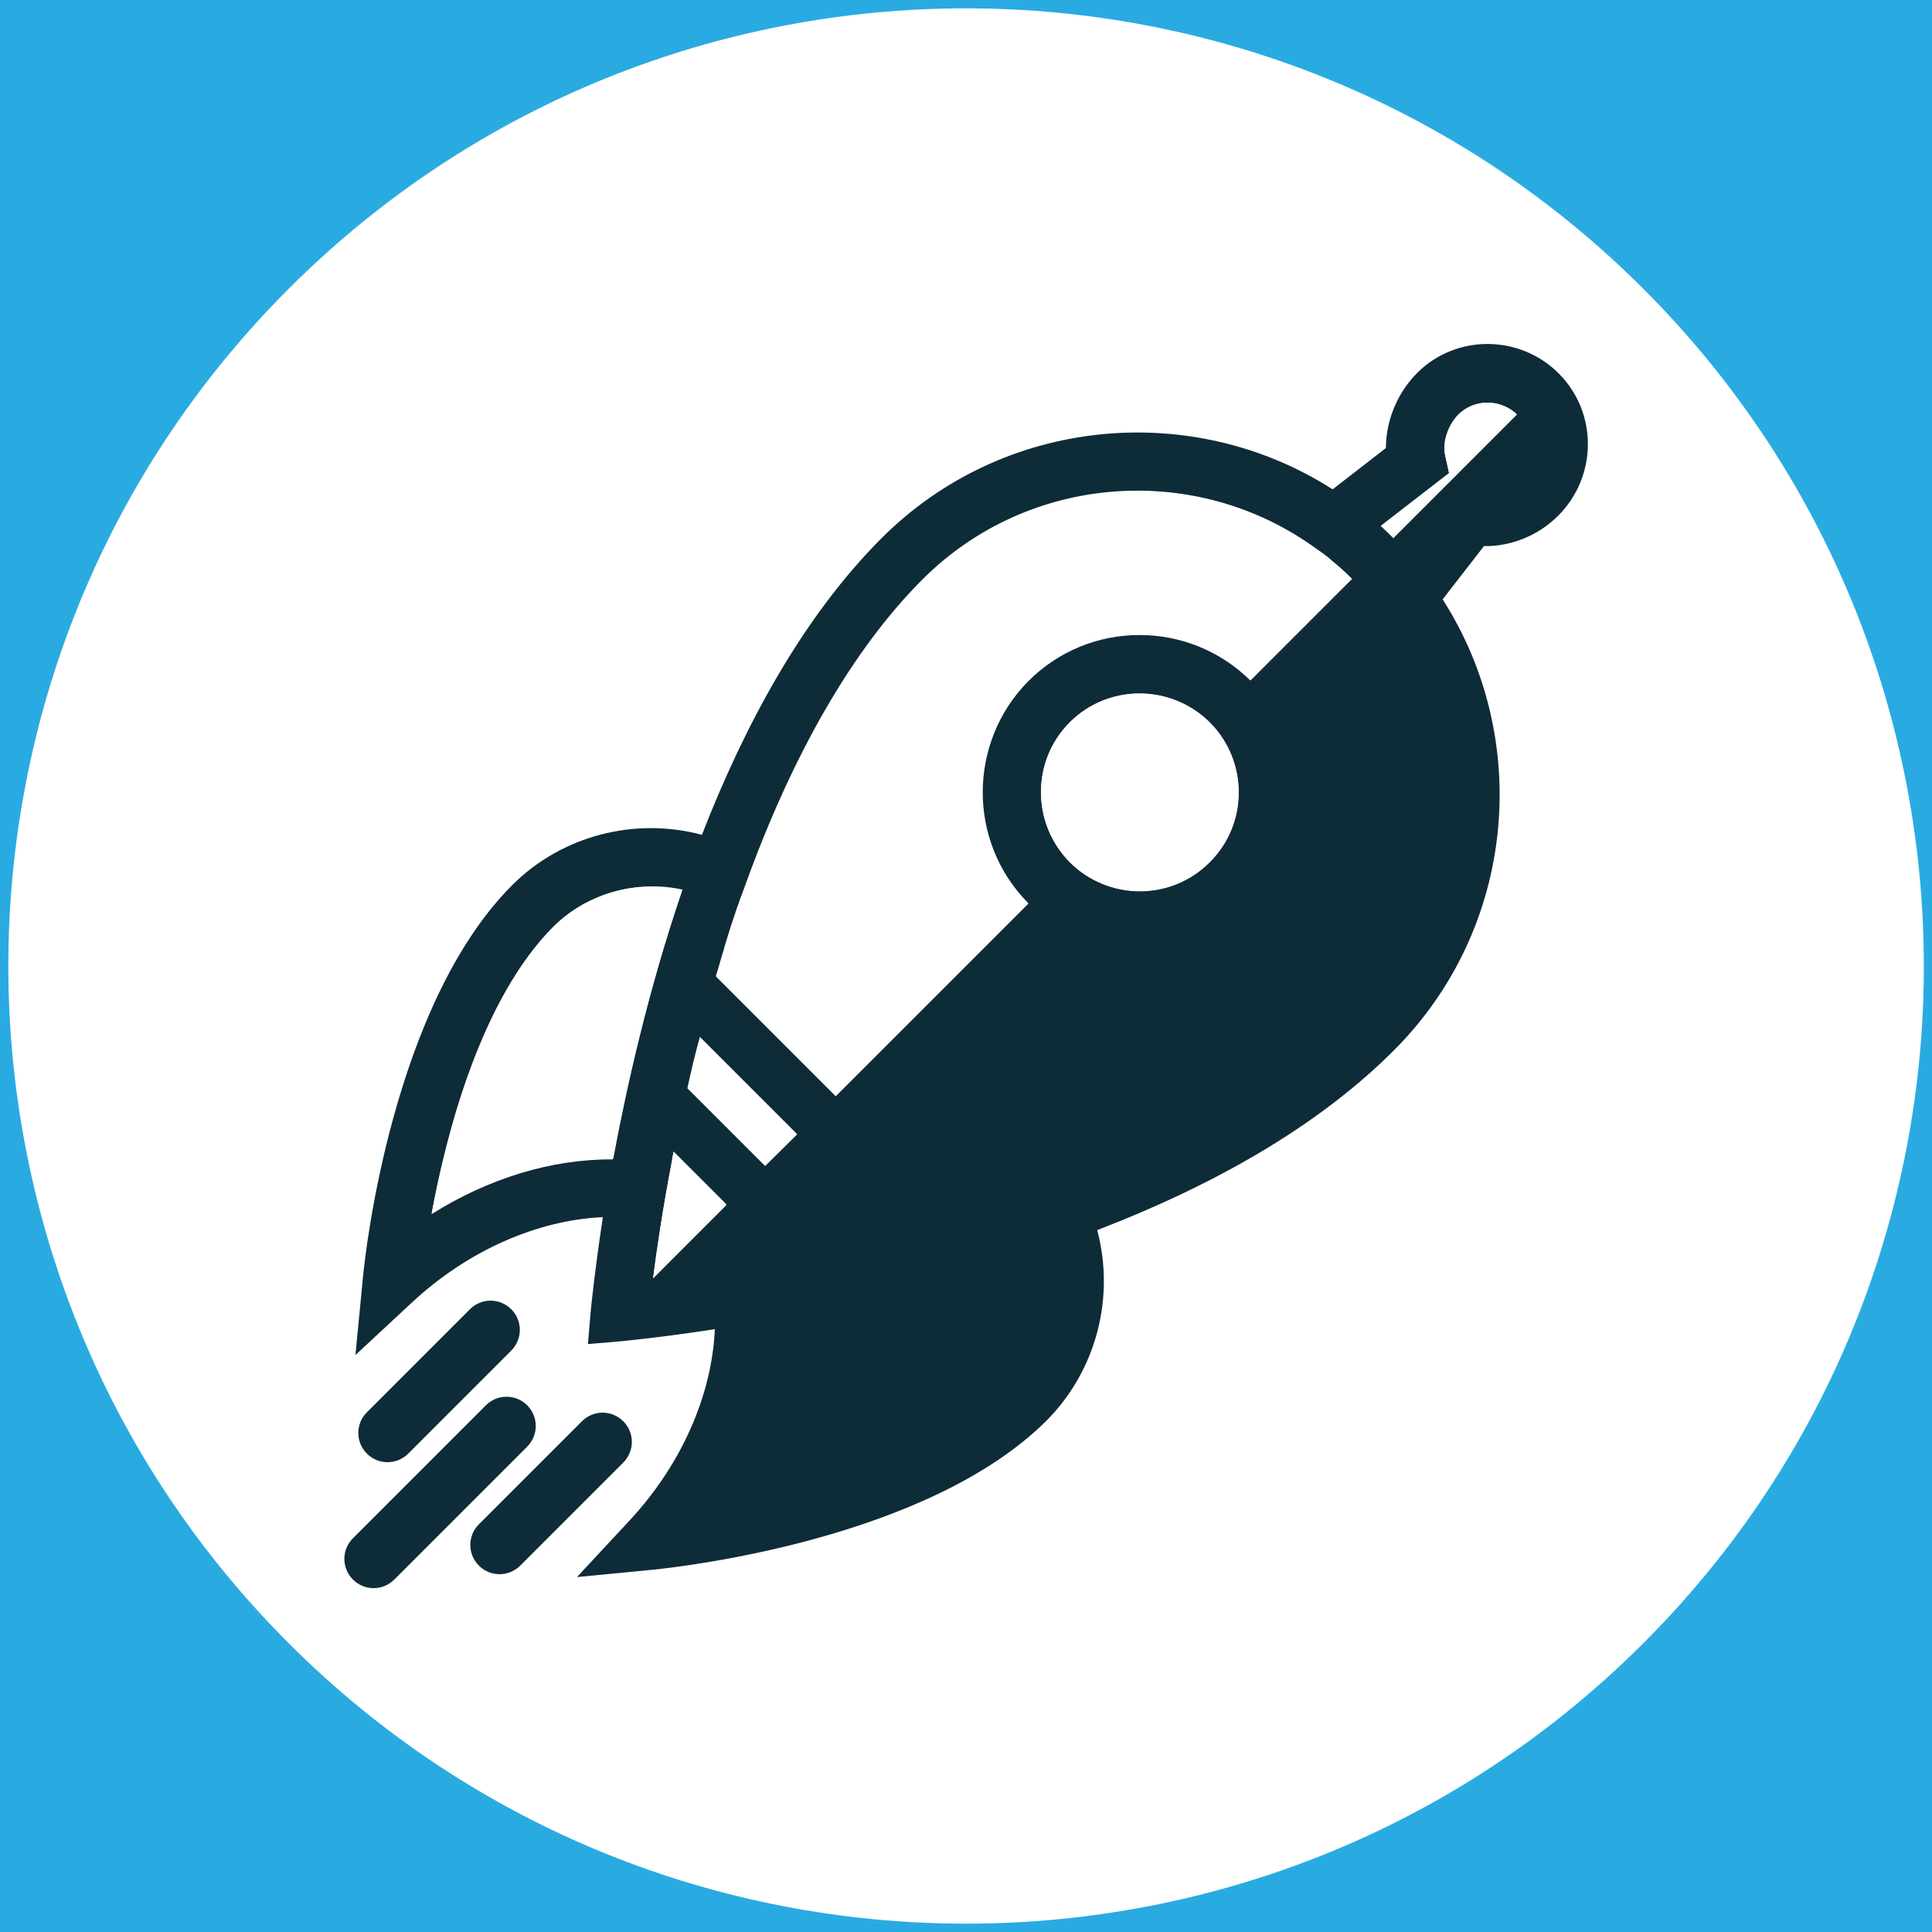
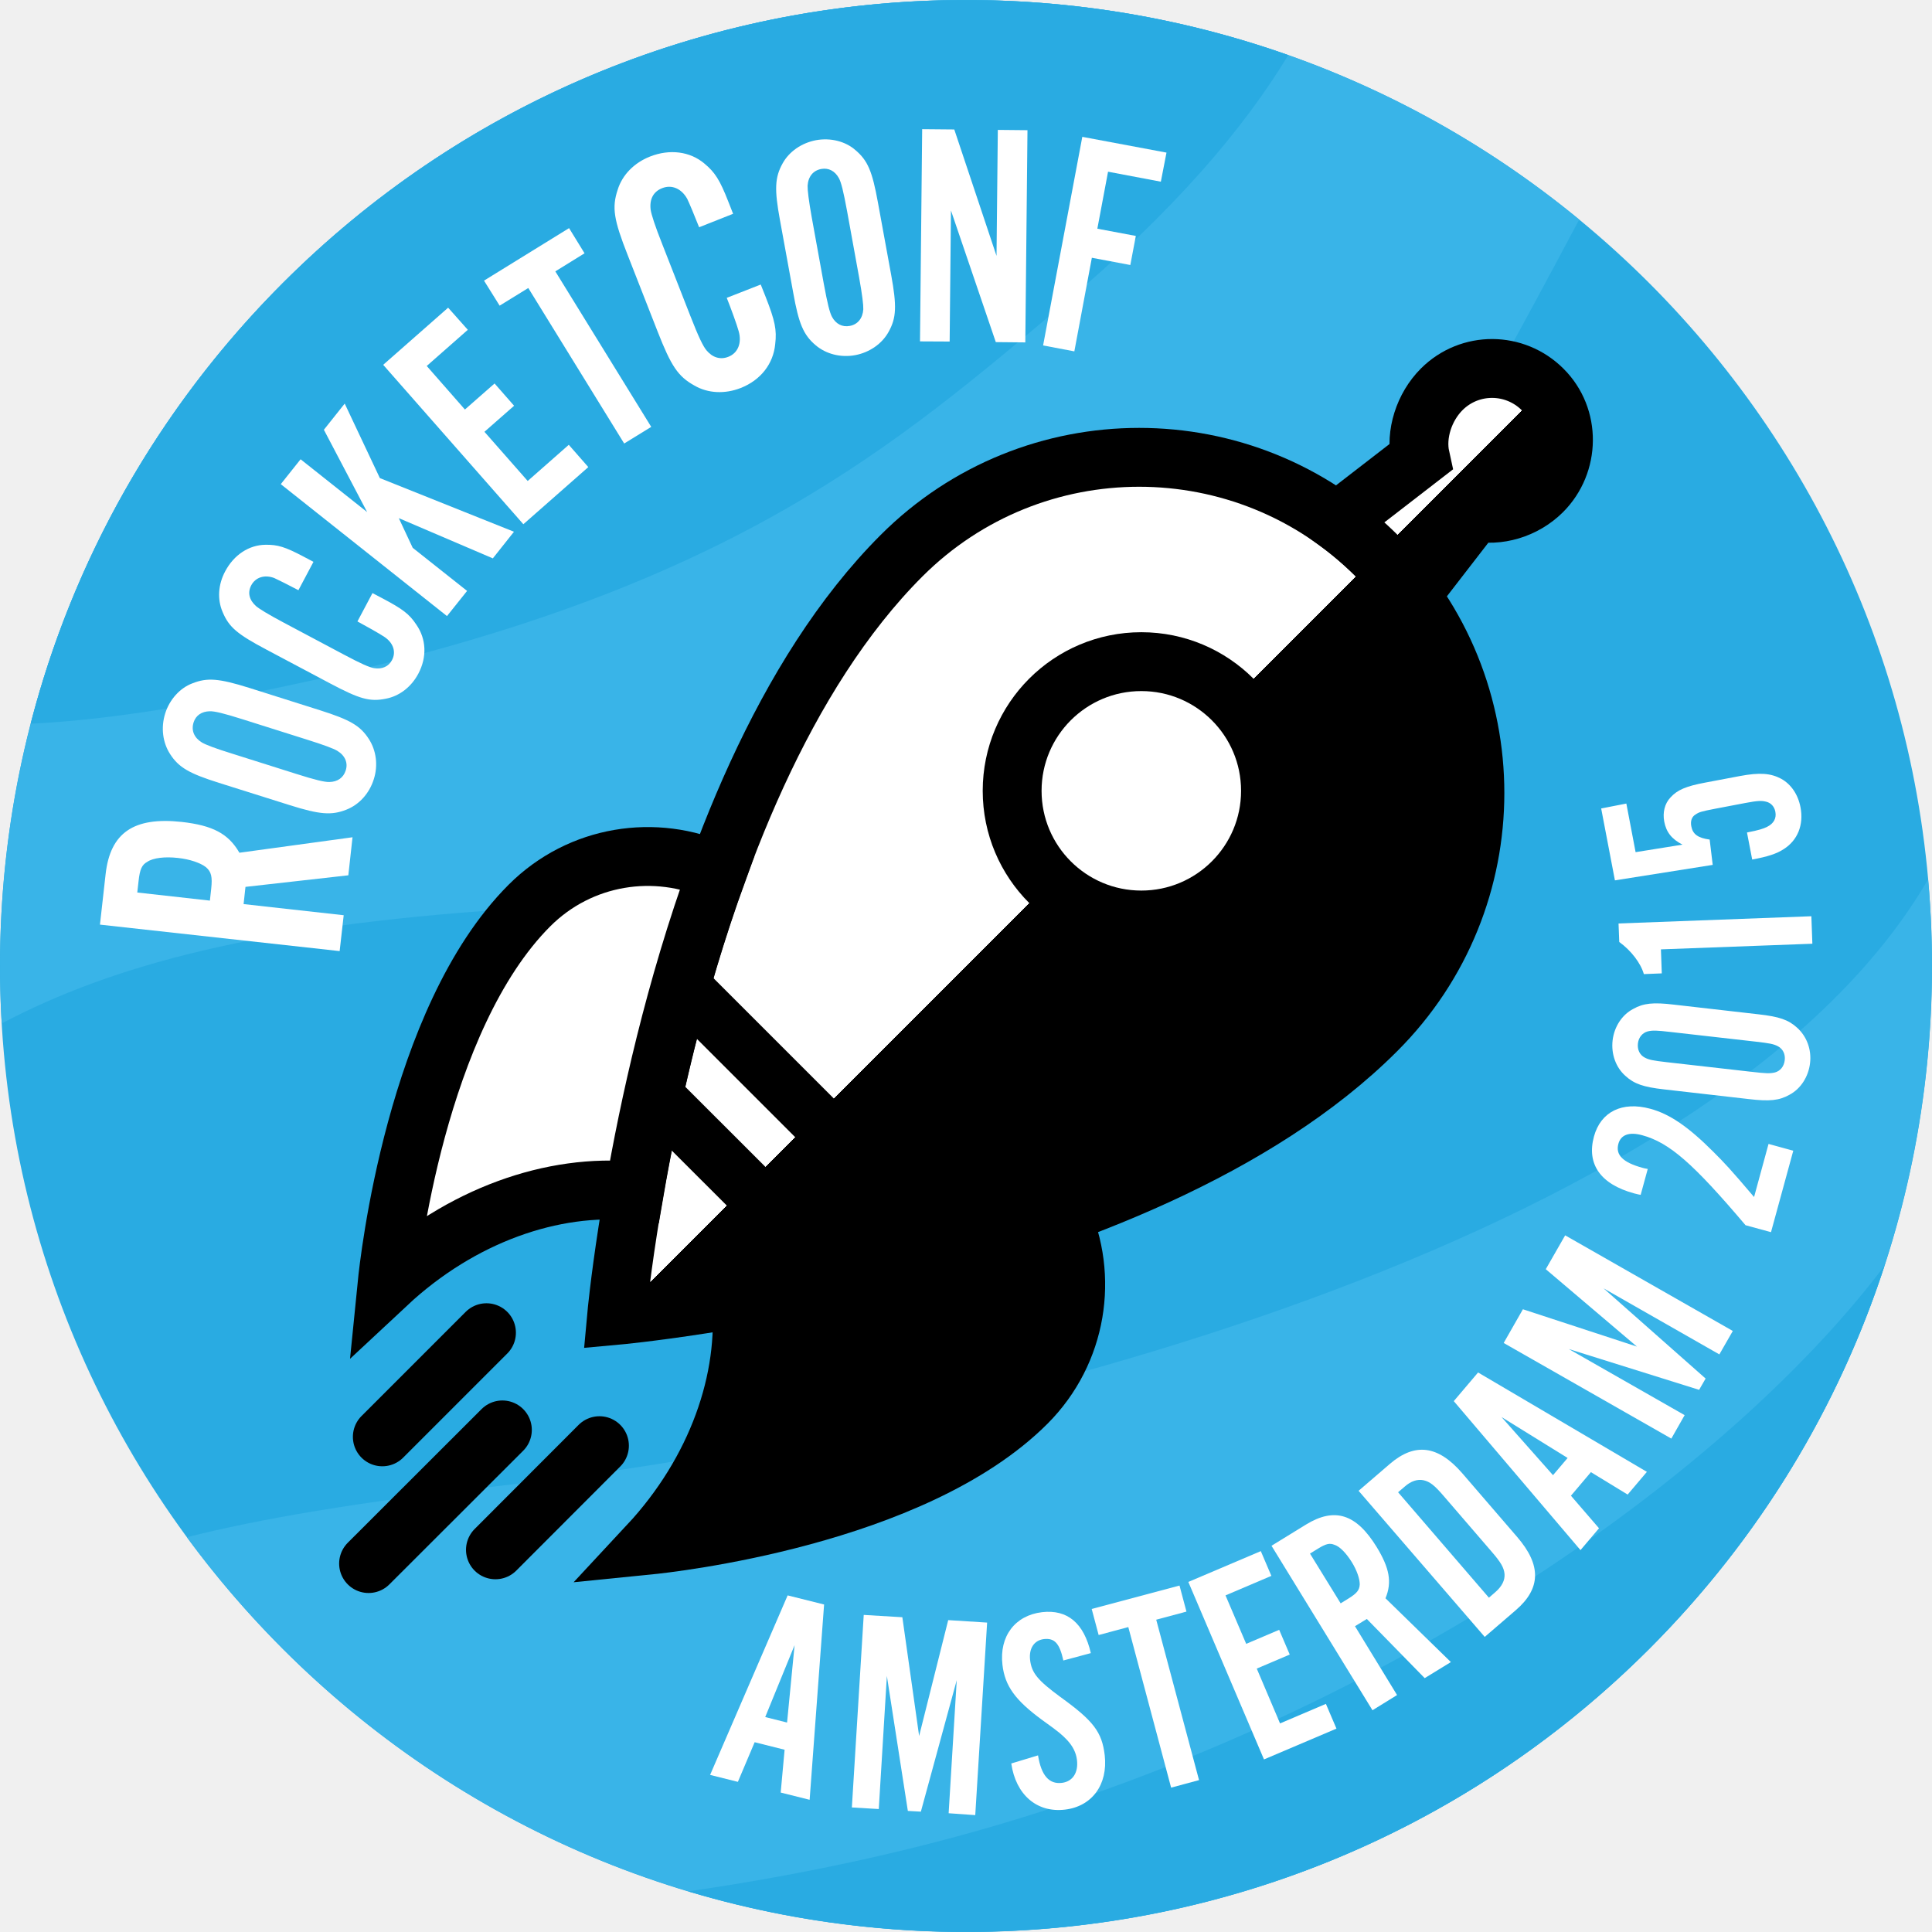
- <svg xmlns="http://www.w3.org/2000/svg" version="1.1" id="Layer_1" x="0px" y="0px" viewBox="0 0 388.1 388.1" enable-background="new 0 0 388.1 388.1" xml:space="preserve">
-   <rect x="1.1" y="1.1" fill="#FFFFFF" width="386" height="386" />
-   <path fill="#29ABE2" d="M0,0v388.1h388.1V0H0z M330.1,330.1c-75.1,75.1-197,75.1-272.1,0s-75.1-197,0-272.1s197-75.1,272.1,0  S405.3,255,330.1,330.1z" />
+ <svg xmlns="http://www.w3.org/2000/svg" version="1.1" id="Layer_1" x="0px" y="0px" viewBox="0 0 1335.6 1335.6" enable-background="new 0 0 1335.6 1335.6" xml:space="preserve">
+   <circle fill="#29ABE2" cx="667.8" cy="667.8" r="667.8" />
  <g>
-     <g>
-       <path fill="#0E2B38" d="M135.3,231.4c0,0.2-0.1,0.4-0.1,0.6" />
-       <path fill="#0E2B38" d="M220.4,247.1c25.5-9.8,45.4-21.9,59.6-36.1c24.6-24.6,27.8-62.5,9.8-90.6l8.3-10.7    c5.4,0.1,10.9-2.1,14.9-6.1c7.9-7.9,8-20.7,0.1-28.6c-7.8-7.8-20.6-7.9-28.4-0.1c-4,4-6.3,9.6-6.3,15.1l-10.7,8.3    c-28.1-18-66.1-14.7-90.6,9.8c-15.8,15.8-27.5,37.5-36.1,59.6c-13.4-3.6-28.1,0.1-38.1,10.1c-23.9,23.9-29.5,73.4-30,78.9    l-1.5,15.5l11.4-10.6c11.2-10.4,25.1-16.5,38.3-17.1c-1.6,10.6-2.3,17.5-2.4,18.5l-0.6,7l7-0.6c0.6-0.1,7.6-0.7,18.5-2.4    c-0.6,13.3-6.7,27.2-17.1,38.4l-10.6,11.4l15.5-1.5c5.6-0.6,55-6.1,78.9-30C220.3,275.2,224,260.5,220.4,247.1z M304.7,83.2    l-24.8,24.8c-0.8-0.8-1.6-1.6-2.5-2.4l13.7-10.6l-0.8-3.6c-0.6-2.6,0.6-6.1,2.7-8.2C296.2,80.1,301.4,80.1,304.7,83.2z     M86.7,243.9c3.1-16.5,10.1-43.3,24.5-57.7c6.8-6.8,16.7-9.5,25.8-7.3c-6.8,19.9-11.2,39.4-13.9,54    C110.9,232.8,98.1,236.7,86.7,243.9z M131.2,256.7c0.7-5.5,1.9-13.7,3.8-23.6c0.1-0.4,0.1-0.8,0.2-1.2l0.1-0.6l10.6,10.6    L131.2,256.7z M153.7,234.2l-15.6-15.6c0.8-3.3,1.6-6.7,2.5-10.2l19.5,19.5L153.7,234.2z M167.8,220.1l-24-24    c0.6-1.9,1.1-3.8,1.7-5.7c0,0,0-0.1,0-0.1c0.4-1.3,0.8-2.6,1.2-3.9c0.1-0.2,0.1-0.4,0.2-0.6c0.4-1.2,0.8-2.4,1.2-3.6    c0.3-0.7,0.5-1.5,0.8-2.2c0.2-0.6,0.5-1.3,0.7-1.9c9.6-26.7,21.8-47.8,35.7-61.7c21.5-21.5,55.3-23.6,79.2-6.1    c0.1,0.1,0.2,0.2,0.3,0.2c0.6,0.5,1.2,0.9,1.9,1.4c0.3,0.2,0.5,0.4,0.8,0.7c0.5,0.4,0.9,0.8,1.3,1.1c0.3,0.2,0.6,0.5,0.8,0.7    c0.5,0.5,1.1,1,1.6,1.5c0.1,0.1,0.2,0.2,0.3,0.3l-20.4,20.4c-12.3-12.2-32.3-12.2-44.6,0.1c-12.3,12.3-12.3,32.2-0.1,44.6    L167.8,220.1z M214.9,173.2c0,0-0.1-0.1-0.1-0.1c-7.6-7.8-7.6-20.3,0.1-28c7.7-7.7,20.2-7.7,28-0.1c0,0,0.1,0.1,0.1,0.1    c7.7,7.7,7.7,20.4,0,28.1C235.3,181,222.7,181,214.9,173.2z" />
-       <path fill="#0E2B38" d="M135.3,231.4L135.3,231.4c0,0.2-0.1,0.4-0.1,0.6" />
-       <path fill="#0E2B38" d="M70.9,309c-2.3,2.3-2.3,6,0,8.3c2.3,2.3,6,2.3,8.3,0l26.7-26.7c2.3-2.3,2.3-6,0-8.3c-2.3-2.3-6-2.3-8.3,0    L70.9,309z" />
-       <path fill="#0E2B38" d="M96.2,306.2c-2.3,2.3-2.3,6,0,8.3c2.3,2.3,6,2.3,8.3,0l20.7-20.7c2.3-2.3,2.3-6,0-8.3    c-2.3-2.3-6-2.3-8.3,0L96.2,306.2z" />
-       <path fill="#0E2B38" d="M73.7,283.7c-2.3,2.3-2.3,6,0,8.3c2.3,2.3,6,2.3,8.3,0l20.7-20.7c2.3-2.3,2.3-6,0-8.3    c-2.3-2.3-6-2.3-8.3,0L73.7,283.7z" />
-     </g>
-     <g>
-       <path fill="#FFFFFF" d="M206.6,136.8c12.3-12.3,32.2-12.3,44.6-0.1l20.4-20.4c-0.1-0.1-0.2-0.2-0.3-0.3c-0.5-0.5-1-1-1.6-1.5    c-0.3-0.3-0.6-0.5-0.8-0.7c-0.4-0.4-0.9-0.8-1.3-1.1c-0.3-0.2-0.5-0.4-0.8-0.7c-0.6-0.5-1.2-1-1.9-1.4c-0.1-0.1-0.2-0.2-0.3-0.2    c-23.9-17.5-57.6-15.4-79.2,6.1c-13.9,13.9-26,34.9-35.7,61.7c-0.2,0.6-0.5,1.3-0.7,1.9c-0.3,0.7-0.5,1.4-0.8,2.2    c-0.4,1.2-0.8,2.4-1.2,3.6c-0.1,0.2-0.1,0.4-0.2,0.6c-0.4,1.3-0.8,2.6-1.2,3.9c0,0,0,0.1,0,0.1c-0.6,1.9-1.2,3.8-1.7,5.7l24,24    l38.7-38.7C194.3,169.1,194.4,149.1,206.6,136.8z" />
-       <path fill="#FFFFFF" d="M290.3,91.5l0.8,3.6l-13.7,10.6c0.9,0.8,1.7,1.6,2.5,2.4l24.8-24.8c-3.3-3.2-8.5-3.2-11.7,0    C290.9,85.4,289.7,88.9,290.3,91.5z" />
-       <path fill="#FFFFFF" d="M243,145.1c0,0-0.1-0.1-0.1-0.1c-7.8-7.6-20.3-7.6-28,0.1c-7.7,7.7-7.7,20.2-0.1,28c0,0,0.1,0.1,0.1,0.1    c7.7,7.7,20.4,7.7,28.1,0C250.8,165.5,250.8,152.9,243,145.1z" />
-       <path fill="#FFFFFF" d="M135.2,232c-0.1,0.4-0.2,0.8-0.2,1.2c-1.9,9.8-3.1,18.1-3.8,23.6l14.7-14.7l-10.6-10.6L135.2,232z" />
-       <path fill="#FFFFFF" d="M138.1,218.6l15.6,15.6l6.4-6.4l-19.5-19.5C139.6,211.8,138.8,215.3,138.1,218.6z" />
-       <path fill="#FFFFFF" d="M111.2,186.1c-14.5,14.5-21.5,41.3-24.5,57.7c11.4-7.2,24.2-11.1,36.5-11.1c2.7-14.5,7.1-34.1,13.9-54    C127.9,176.7,118,179.4,111.2,186.1z" />
-     </g>
+     <path fill="#39B4E8" d="M195.6,195.6C55.1,336.1-9.7,523.6,1.2,707.5c77.5-40.8,178.1-67.5,348.4-78.8   c318-21.1,507.1-66.1,612.1-243.1c43.2-72.8,90-158.4,130-233.8C829.4-64.3,440.8-49.7,195.6,195.6z" />
+   </g>
+   <g>
+     <path fill="#29ABE2" d="M195.6,195.6C108.2,283,50,388.7,21.2,500.3c42.9-2,107.3-10,211.3-33.7c276-63,387-159,501.1-255   C812.7,145,860,88.5,890.6,38.1C655.6-44.8,383.5,7.6,195.6,195.6z" />
+   </g>
+   <g>
+     <path fill="#39B4E8" d="M1332.9,607.9c-139.2,239.9-626.4,377.6-989.3,419.5c-96.2,11.1-164.5,22.6-214.4,35.3   c19.8,27,42,52.8,66.4,77.2c260.8,260.8,683.6,260.8,944.4,0C1285.6,994.3,1349.9,798.2,1332.9,607.9z" />
+   </g>
+   <g>
+     <path fill="#29ABE2" d="M718.6,1252.7c-80.9,25.9-163,43.2-242.8,54.8c227.6,68.1,484.4,12.2,664.2-167.5   c77-77,131.2-168,162.7-264.9C1200.8,1010.2,985,1167.2,718.6,1252.7z" />
+   </g>
+   <g>
+     <linearGradient id="SVGID_1_" gradientUnits="userSpaceOnUse" x1="435.783" y1="637.874" x2="900.007" y2="637.874" gradientTransform="matrix(0.7071 0.7071 -0.7071 0.7071 667.7813 -276.6041)">
+       <stop offset="0.5" style="stop-color:#FFFFFF" />
+       <stop offset="0.5" style="stop-color:#000000" />
+     </linearGradient>
+     <path fill="url(#SVGID_1_)" stroke="#000000" stroke-width="40.694" stroke-miterlimit="10" d="M951.6,384.1   c-90.6-90.6-237.6-90.6-328.3,0c-164.1,164.1-197,525.2-197,525.2s361.1-32.8,525.2-197C1042.3,621.7,1042.3,474.8,951.6,384.1z" />
+     <circle fill="#FFFFFF" stroke="#000000" stroke-width="40.694" stroke-miterlimit="10" cx="789" cy="546.7" r="89.3" />
+     <path stroke="#000000" stroke-width="40.694" stroke-miterlimit="10" d="M733.2,839.8c-81,29.5-162.3,47.2-220.9,57.4   c5.5,56.2-16.6,120-64.1,171c14-1.4,182.9-19.7,261.6-98.4C744.9,934.6,752.7,882.5,733.2,839.8z" />
+     <path fill="#FFFFFF" stroke="#000000" stroke-width="40.694" stroke-miterlimit="10" d="M496,602.5c-42.8-19.4-94.8-11.7-130,23.5   c-78.6,78.6-97,247.6-98.4,261.6c51-47.6,114.8-69.7,171-64.1C448.7,764.8,466.5,683.5,496,602.5z" />
+     <linearGradient id="SVGID_2_" gradientUnits="userSpaceOnUse" x1="618.413" y1="186.641" x2="717.377" y2="186.641" gradientTransform="matrix(0.7071 0.7071 -0.7071 0.7071 667.7813 -276.6041)">
+       <stop offset="0.5" style="stop-color:#FFFFFF" />
+       <stop offset="0.5" style="stop-color:#000000" />
+     </linearGradient>
+     <path fill="url(#SVGID_2_)" stroke="#000000" stroke-width="40.694" stroke-miterlimit="10" d="M981.9,316.2l-57.6,44.5   c9.6,7,18.7,14.8,27.4,23.4c8.6,8.6,16.4,17.8,23.4,27.4l44.6-57.7c15.9,3.5,34-1.8,46.4-14.1c19.3-19.3,19.8-51.1,0.4-70.4   c-19.3-19.3-50.4-19.5-69.8-0.2C984.4,281.4,978.4,300.3,981.9,316.2z" />
+     <line fill="#FFFFFF" stroke="#000000" stroke-width="37.787" stroke-miterlimit="10" x1="452" y1="756.3" x2="579.5" y2="883.7" />
+     <line fill="#FFFFFF" stroke="#000000" stroke-width="37.787" stroke-miterlimit="10" x1="470.5" y1="680.2" x2="655.5" y2="865.2" />
+     <line fill="#FFFFFF" stroke="#000000" stroke-width="40.694" stroke-linecap="round" stroke-miterlimit="10" x1="254.8" y1="1080.9" x2="347.3" y2="988.5" />
+     <line fill="#FFFFFF" stroke="#000000" stroke-width="40.694" stroke-linecap="round" stroke-miterlimit="10" x1="342.5" y1="1071.4" x2="414.4" y2="999.4" />
+     <line fill="#FFFFFF" stroke="#000000" stroke-width="40.694" stroke-linecap="round" stroke-miterlimit="10" x1="264.3" y1="993.3" x2="336.3" y2="921.3" />
+   </g>
+   <g>
+     <path fill="#FFFFFF" d="M237.6,632.7l-2.8,24.8L69.1,639.2l3.9-34.8c3.2-28.8,19.5-39.8,52.6-36.2c21.4,2.4,32.3,8.1,39.9,21.3   l78.2-10.7l-2.9,26.3l-71.1,8l-1.3,11.9L237.6,632.7z M146,614.5c0.9-8.4,0.1-11.8-3.6-15c-3.7-2.9-11-5.5-19.4-6.4   c-8.9-1-17.1-0.1-21.2,2.7c-3.8,2.1-5.1,5.2-6,13.2l-0.9,8l50.2,5.6L146,614.5z" />
+     <path fill="#FFFFFF" d="M221.2,491c20.8,6.6,27.8,10.6,33.8,19.9c5.1,7.9,6.5,18.2,3.4,27.8c-3.1,9.9-10.2,17.6-18.9,21   c-10.3,4.1-18.6,3.4-39.2-3.1l-48.9-15.4c-20.6-6.5-27.8-10.6-33.8-19.9c-5.1-7.9-6.5-18.2-3.4-28.1c3-9.6,10.2-17.6,18.8-20.8   c10.3-4.1,18.4-3.4,39.2,3.1L221.2,491z M204.8,535c13.2,4.2,19.6,5.7,22.9,5.6c5.6-0.1,9.7-2.9,11.3-8c1.7-5.2-0.4-10.3-5.9-13.6   c-2.5-1.5-9.1-4-20.9-7.7l-44.3-14c-13.6-4.3-19.6-5.7-22.9-5.6c-5.6,0.1-9.7,2.9-11.2,7.8c-1.7,5.5,0.4,10.5,5.8,13.8   c2.5,1.5,9.5,4.2,20.9,7.7L204.8,535z" />
+     <path fill="#FFFFFF" d="M206.3,408c-7.6-4-13.5-6.9-16.7-8.4c-6.6-2.5-12.9-0.6-15.9,5c-2.7,5.1-1.4,10.2,3.3,14.4   c2.2,1.9,8.2,5.6,19.1,11.4l41.2,21.9c12.4,6.6,18.1,9.1,21.3,9.6c5.5,0.9,10.1-1.1,12.4-5.6c3-5.6,0.9-12-5.4-16.1   c-3.3-2.2-12.7-7.5-18.5-10.6l10.4-19.6l7.4,3.9c13.4,7.1,18.1,10.6,22.9,17.9c6.9,9.9,7.5,22.4,1.4,33.9   c-4.8,9.1-13,15.5-22.4,17.3c-11.2,2.3-18.3,0.2-38.5-10.5l-43.9-23.3c-20.4-10.8-26.1-15.6-30.5-26.1c-3.8-8.8-3.1-19.1,1.8-28.2   c6-11.3,16.4-18.2,27.9-18.3c8.3-0.1,13.4,1.4,26.1,8.1l7,3.7L206.3,408z" />
+     <path fill="#FFFFFF" d="M207.8,317.5l46,36.5l-29.9-56.9l14.4-18.1l24.3,51.5l92.7,37.1l-14.6,18.4l-65-27.8l9.6,20.5l37.6,29.8   L309,425.9l-114.9-91.2L207.8,317.5z" />
+     <path fill="#FFFFFF" d="M323.4,228l-28.4,25l26.4,30.1l20.5-18l13.5,15.4l-20.5,18l29.9,34l28.4-25l13.5,15.4l-44.9,39.5   l-96.9-110.2l44.9-39.5L323.4,228z" />
+     <path fill="#FFFFFF" d="M450.2,295.1l-18.7,11.5l-66.3-107.5l-19.8,12.2L334.6,194l58.8-36.3l10.7,17.4l-20.2,12.5L450.2,295.1z" />
+     <path fill="#FFFFFF" d="M483.3,157.1c-3.6-9.1-6.5-16-8.2-19.6c-3.9-7.1-10.7-10.1-17.4-7.4c-6.1,2.4-8.8,7.7-7.9,14.9   c0.5,3.3,2.9,10.9,8.1,24l19.3,49.3c5.8,14.9,8.9,21.2,11.3,24c4.1,4.9,9.5,6.5,14.9,4.4c6.8-2.6,9.6-9.7,7.2-17.9   c-1.2-4.4-5.4-15.9-8.2-22.9l23.5-9.2l3.5,8.8c6.3,16.1,7.7,22.5,6.5,32.4c-1.3,13.7-10.1,24.9-23.8,30.3   c-10.9,4.3-22.7,3.8-32.1-1.7c-11.3-6.3-16-13.3-25.5-37.6l-20.6-52.6c-9.6-24.4-11-32.8-6.9-45.1c3.2-10.4,11.5-18.7,22.4-23   c13.5-5.3,27.6-3.6,37.6,4.9c7.2,6,10.6,11.2,16.5,26.3l3.3,8.4L483.3,157.1z" />
+     <path fill="#FFFFFF" d="M616.1,190.2c3.9,21.4,3.6,29.5-1.8,39.2c-4.5,8.2-13.1,14.2-23,16.1c-10.2,1.9-20.3-0.8-27.4-6.8   c-8.5-7.2-11.7-14.9-15.5-36.1l-9.2-50.4c-3.9-21.2-3.6-29.5,1.8-39.2c4.5-8.2,13.1-14.2,23.2-16.1c10-1.8,20.3,0.8,27.2,6.9   c8.5,7.2,11.6,14.6,15.5,36.1L616.1,190.2z M569.5,196.2c2.5,13.6,4.1,20,5.7,22.9c2.7,4.9,7.1,7.2,12.3,6.2   c5.4-1,8.9-5.2,9.3-11.5c0.1-2.9-0.7-9.9-2.9-22.1l-8.3-45.7c-2.6-14.1-4.1-20-5.7-22.9c-2.7-4.9-7.1-7.2-12.1-6.3   c-5.6,1-9.1,5.2-9.5,11.6c-0.1,2.9,0.8,10.4,2.9,22.1L569.5,196.2z" />
+     <path fill="#FFFFFF" d="M688.4,236.5l-31-91l-0.9,90.6L636,236l1.5-146.7l22.2,0.2l29.2,87.4l0.9-87.1l20.5,0.2l-1.5,146.7   L688.4,236.5z" />
+     <path fill="#FFFFFF" d="M802.5,125.6l-36.5-6.9l-7.4,39.4l26.6,5l-3.8,20.1l-26.6-5l-12.1,64.7l-21.6-4.1l27.1-144.2l58.2,10.9   L802.5,125.6z" />
+   </g>
+   <g>
+     <path fill="#FFFFFF" d="M521.7,1204.4l-11.6,27.4l-19.2-4.8l53.6-124.1l25.2,6.3l-10,135l-20-5l2.7-29.6L521.7,1204.4z    M549.3,1137.3L529,1187l15.1,3.8L549.3,1137.3z" />
+     <path fill="#FFFFFF" d="M655.8,1253.5l5.6-92l-24.8,90.9l-9-0.5l-14.5-93.3l-5.6,92l-18.6-1.1l8.2-133.1l26.7,1.6l11.6,82.1   l20.1-80.1l26.9,1.7l-8.2,133.1L655.8,1253.5z" />
+     <path fill="#FFFFFF" d="M735.1,1147.9c-2.6-11.8-6-15.6-13.4-14.8c-6.8,0.8-10.5,6.5-9.6,14.4c1.1,9.1,5.3,14.1,20.9,25.6   c22.9,16.5,28.8,24.2,30.7,40.3c2.3,20.3-8.8,35.4-27.5,37.6c-19.5,2.3-34-10.4-37.1-31.9l18.5-5.6c2.2,13.8,7.6,20.1,16.5,19   c7.4-0.9,11.5-7,10.4-15.9c-0.6-5-2.9-9.5-6.8-13.7c-3.7-3.8-5-5.1-17.3-13.9c-18.5-13.6-25.7-23.4-27.4-38.1   c-2.3-19.7,8.7-34.2,27.4-36.4c17.5-2,28.9,7.5,33.7,28.3L735.1,1147.9z" />
+     <path fill="#FFFFFF" d="M828.9,1230.6l-19.3,5.2L780,1124.8l-20.5,5.5l-4.8-18l60.7-16.2l4.8,18l-20.9,5.6L828.9,1230.6z" />
+     <path fill="#FFFFFF" d="M878.9,1089.4l-31.7,13.5l14.3,33.5l22.8-9.7l7.3,17.1l-22.8,9.7l16.1,37.9l31.7-13.5l7.3,17.1l-50.1,21.3   l-52.3-122.7l50.1-21.3L878.9,1089.4z" />
+     <path fill="#FFFFFF" d="M965.8,1171.8l-17,10.5L879,1068.6l23.9-14.7c19.8-12.1,34.7-7.3,48.7,15.4c9,14.7,10.8,24.4,6.2,35.6   l45.2,44.1l-18.1,11.1l-40-40.9l-8.2,5L965.8,1171.8z M932.3,1105c5.8-3.6,7.5-5.8,7.7-9.7c0-3.8-1.9-9.6-5.5-15.4   c-3.8-6.1-8.3-10.9-12.1-12c-3.2-1.3-5.8-0.7-11.3,2.7l-5.5,3.4l21.2,34.4L932.3,1105z" />
+     <path fill="#FFFFFF" d="M939.2,1030.6l21.5-18.5c17.4-15,33.4-13,50.2,6.4l38,44.1c16.7,19.4,16.4,35.5-1,50.5l-21.5,18.5   L939.2,1030.6z M1034,1100.4c4.2-3.7,6.4-7.9,6.1-12.2c-0.4-4.4-2.4-8-8.9-15.5l-33-38.3c-6.5-7.6-9.7-10.1-14.1-11.1   c-4.2-0.9-8.7,0.6-12.9,4.3l-4.7,4l62.8,72.9L1034,1100.4z" />
+     <path fill="#FFFFFF" d="M1086,1034l19.4,22.5l-12.8,15.1l-87.6-103l16.8-19.8l116.7,68.7l-13.3,15.7l-25.4-15.5L1086,1034z    M1038,979.6l35.6,40.2l10.1-11.9L1038,979.6z" />
+     <path fill="#FFFFFF" d="M1188.6,936.3l-80.1-45.7l70.6,62.4l-4.5,7.8l-90.1-28.2l80.1,45.7l-9.2,16.2l-115.9-66.1l13.3-23.3   l78.8,25.8l-63-53.5l13.4-23.4l115.9,66.1L1188.6,936.3z" />
+     <path fill="#FFFFFF" d="M1239.7,795.5l-15.4,56.3l-17.6-4.8c-36.1-42.6-52.6-57.1-71.4-62.2c-9.1-2.5-14.8-0.3-16.5,5.9   c-2.1,7.7,3.1,12.9,16.6,16.6c0.4,0.1,2.1,0.6,3.7,0.8l-4.9,17.9c-2-0.3-3.9-0.9-4.5-1c-23.2-6.3-33-20.2-27.8-39.3   c4.7-17.2,19.5-24.5,39-19.2c13.3,3.6,26.1,12.3,43.5,29.7c8,8,11.7,11.9,28.2,31.3l10-36.7L1239.7,795.5z" />
+     <path fill="#FFFFFF" d="M1215.7,701.2c14.3,1.6,20.7,3.8,26.7,9.3c6.6,6,10,15,8.9,24.4c-1.1,9.5-6.5,17.8-14.2,21.9   c-7.1,4-13.8,4.7-28.1,3l-58.6-6.7c-14.3-1.6-20.7-3.8-26.7-9.3c-6.6-5.8-10-15-8.9-24.6c1.1-9.3,6.4-17.6,14.2-21.7   c7.1-4,13.8-4.7,28.1-3L1215.7,701.2z M1211.3,741c9.5,1.1,12.3,1.2,15.7,0.4c3.7-1,6.3-4.1,6.8-8.5c0.5-4.2-1.3-7.8-4.7-9.6   c-3-1.6-5.8-2.1-15.3-3.2l-59-6.7c-9.5-1.1-12.3-1.2-15.7-0.4c-3.7,1-6.3,4.1-6.8,8.3c-0.5,4.4,1.3,8,4.7,9.8   c3,1.6,5.8,2.1,15.3,3.2L1211.3,741z" />
+     <path fill="#FFFFFF" d="M1252.2,633.4l0.7,19l-104.7,3.9l0.6,16.6l-12.4,0.5c-2.1-7.5-8.8-16.3-17-22.2l-0.5-12.8L1252.2,633.4z" />
+     <path fill="#FFFFFF" d="M1124.3,555.5l6.4,33.6l32.4-5.2c-7.5-3.9-11.2-8.6-12.6-15.9c-1.2-6.3,0.3-12.5,4.3-16.7   c4.7-5.2,10.7-7.8,24.1-10.3l23.8-4.5c13.8-2.6,21.4-2,28.7,1.9c6.8,3.8,11.6,10.8,13.3,19.7c2.3,12.2-2,22.8-11.6,28.9   c-4.9,3.2-11,5.2-21.8,7.2l-3.6-18.7c8.3-1.6,11.3-2.6,13.9-3.9c4.6-2.3,6.6-5.9,5.7-10.5c-0.7-3.5-3-6.1-6.4-6.9   c-3.2-0.8-5.8-0.7-14.3,0.9l-21,4c-9.8,1.9-11,2.3-13.5,4c-2.6,1.5-3.6,4.6-2.9,8.1c1,5.5,4.6,8.1,12.7,9.2l2.1,17.5l-67.6,10.7   l-9.5-49.7L1124.3,555.5z" />
  </g>
</svg>
